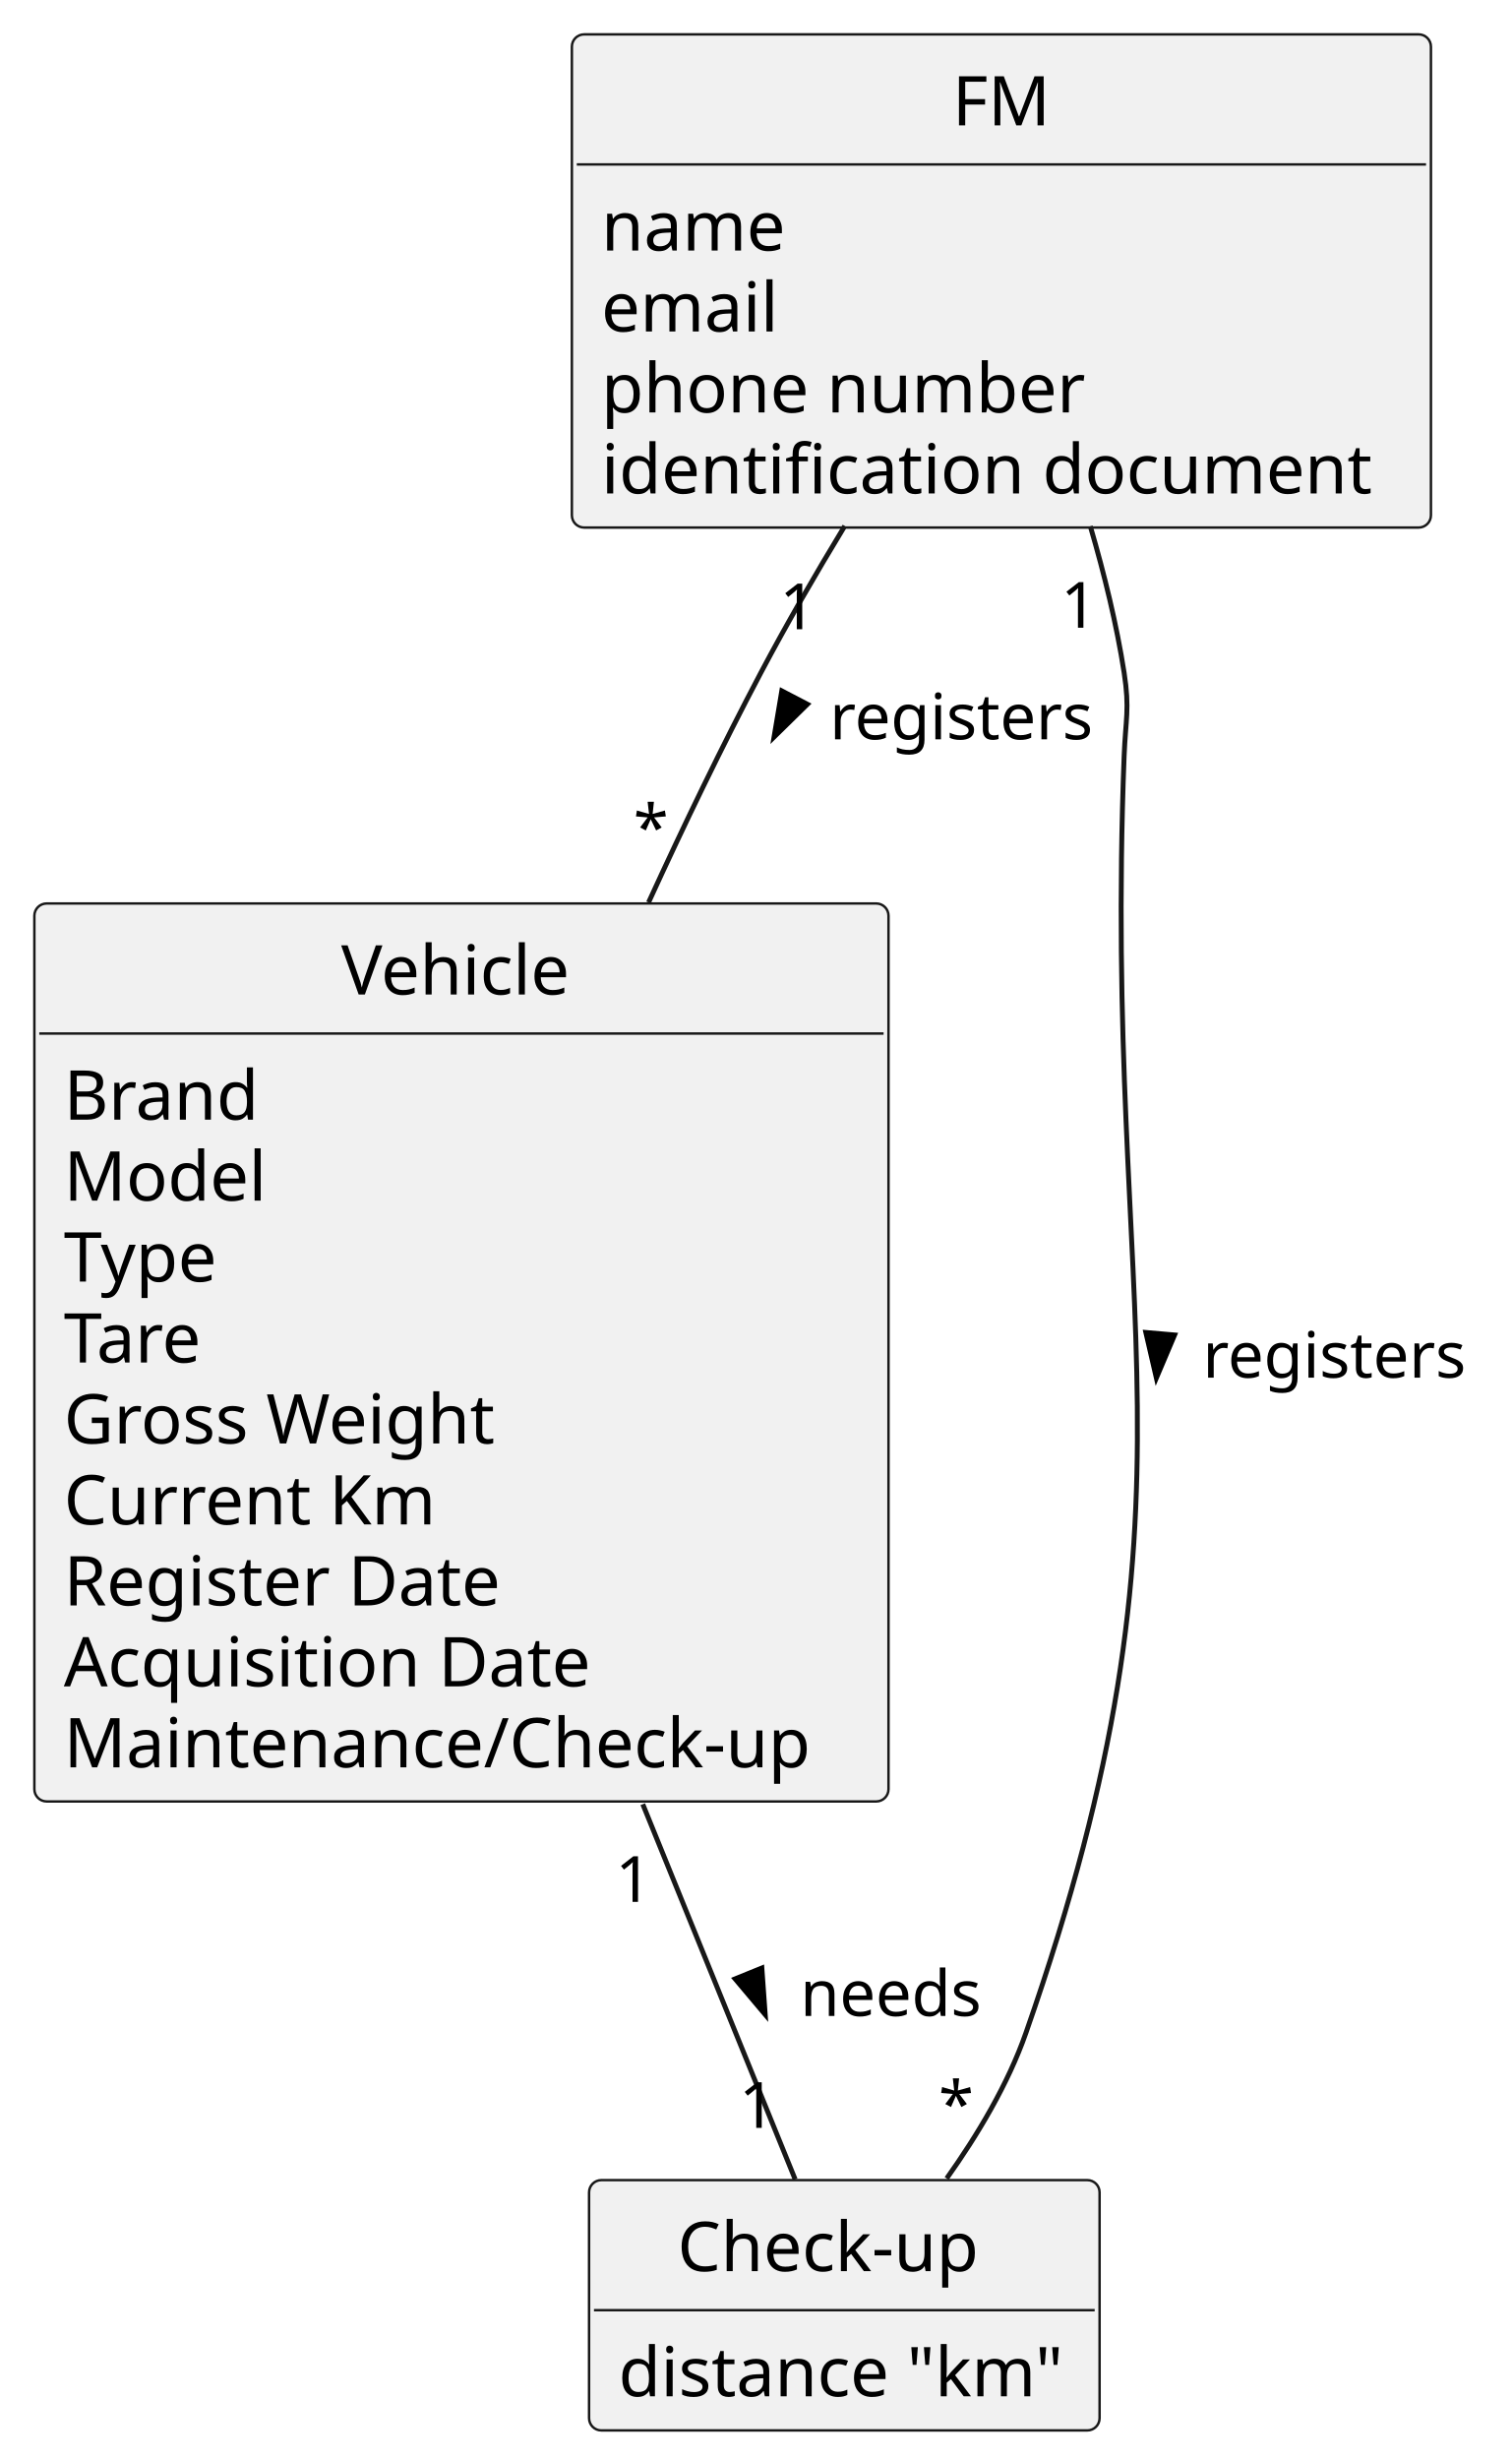
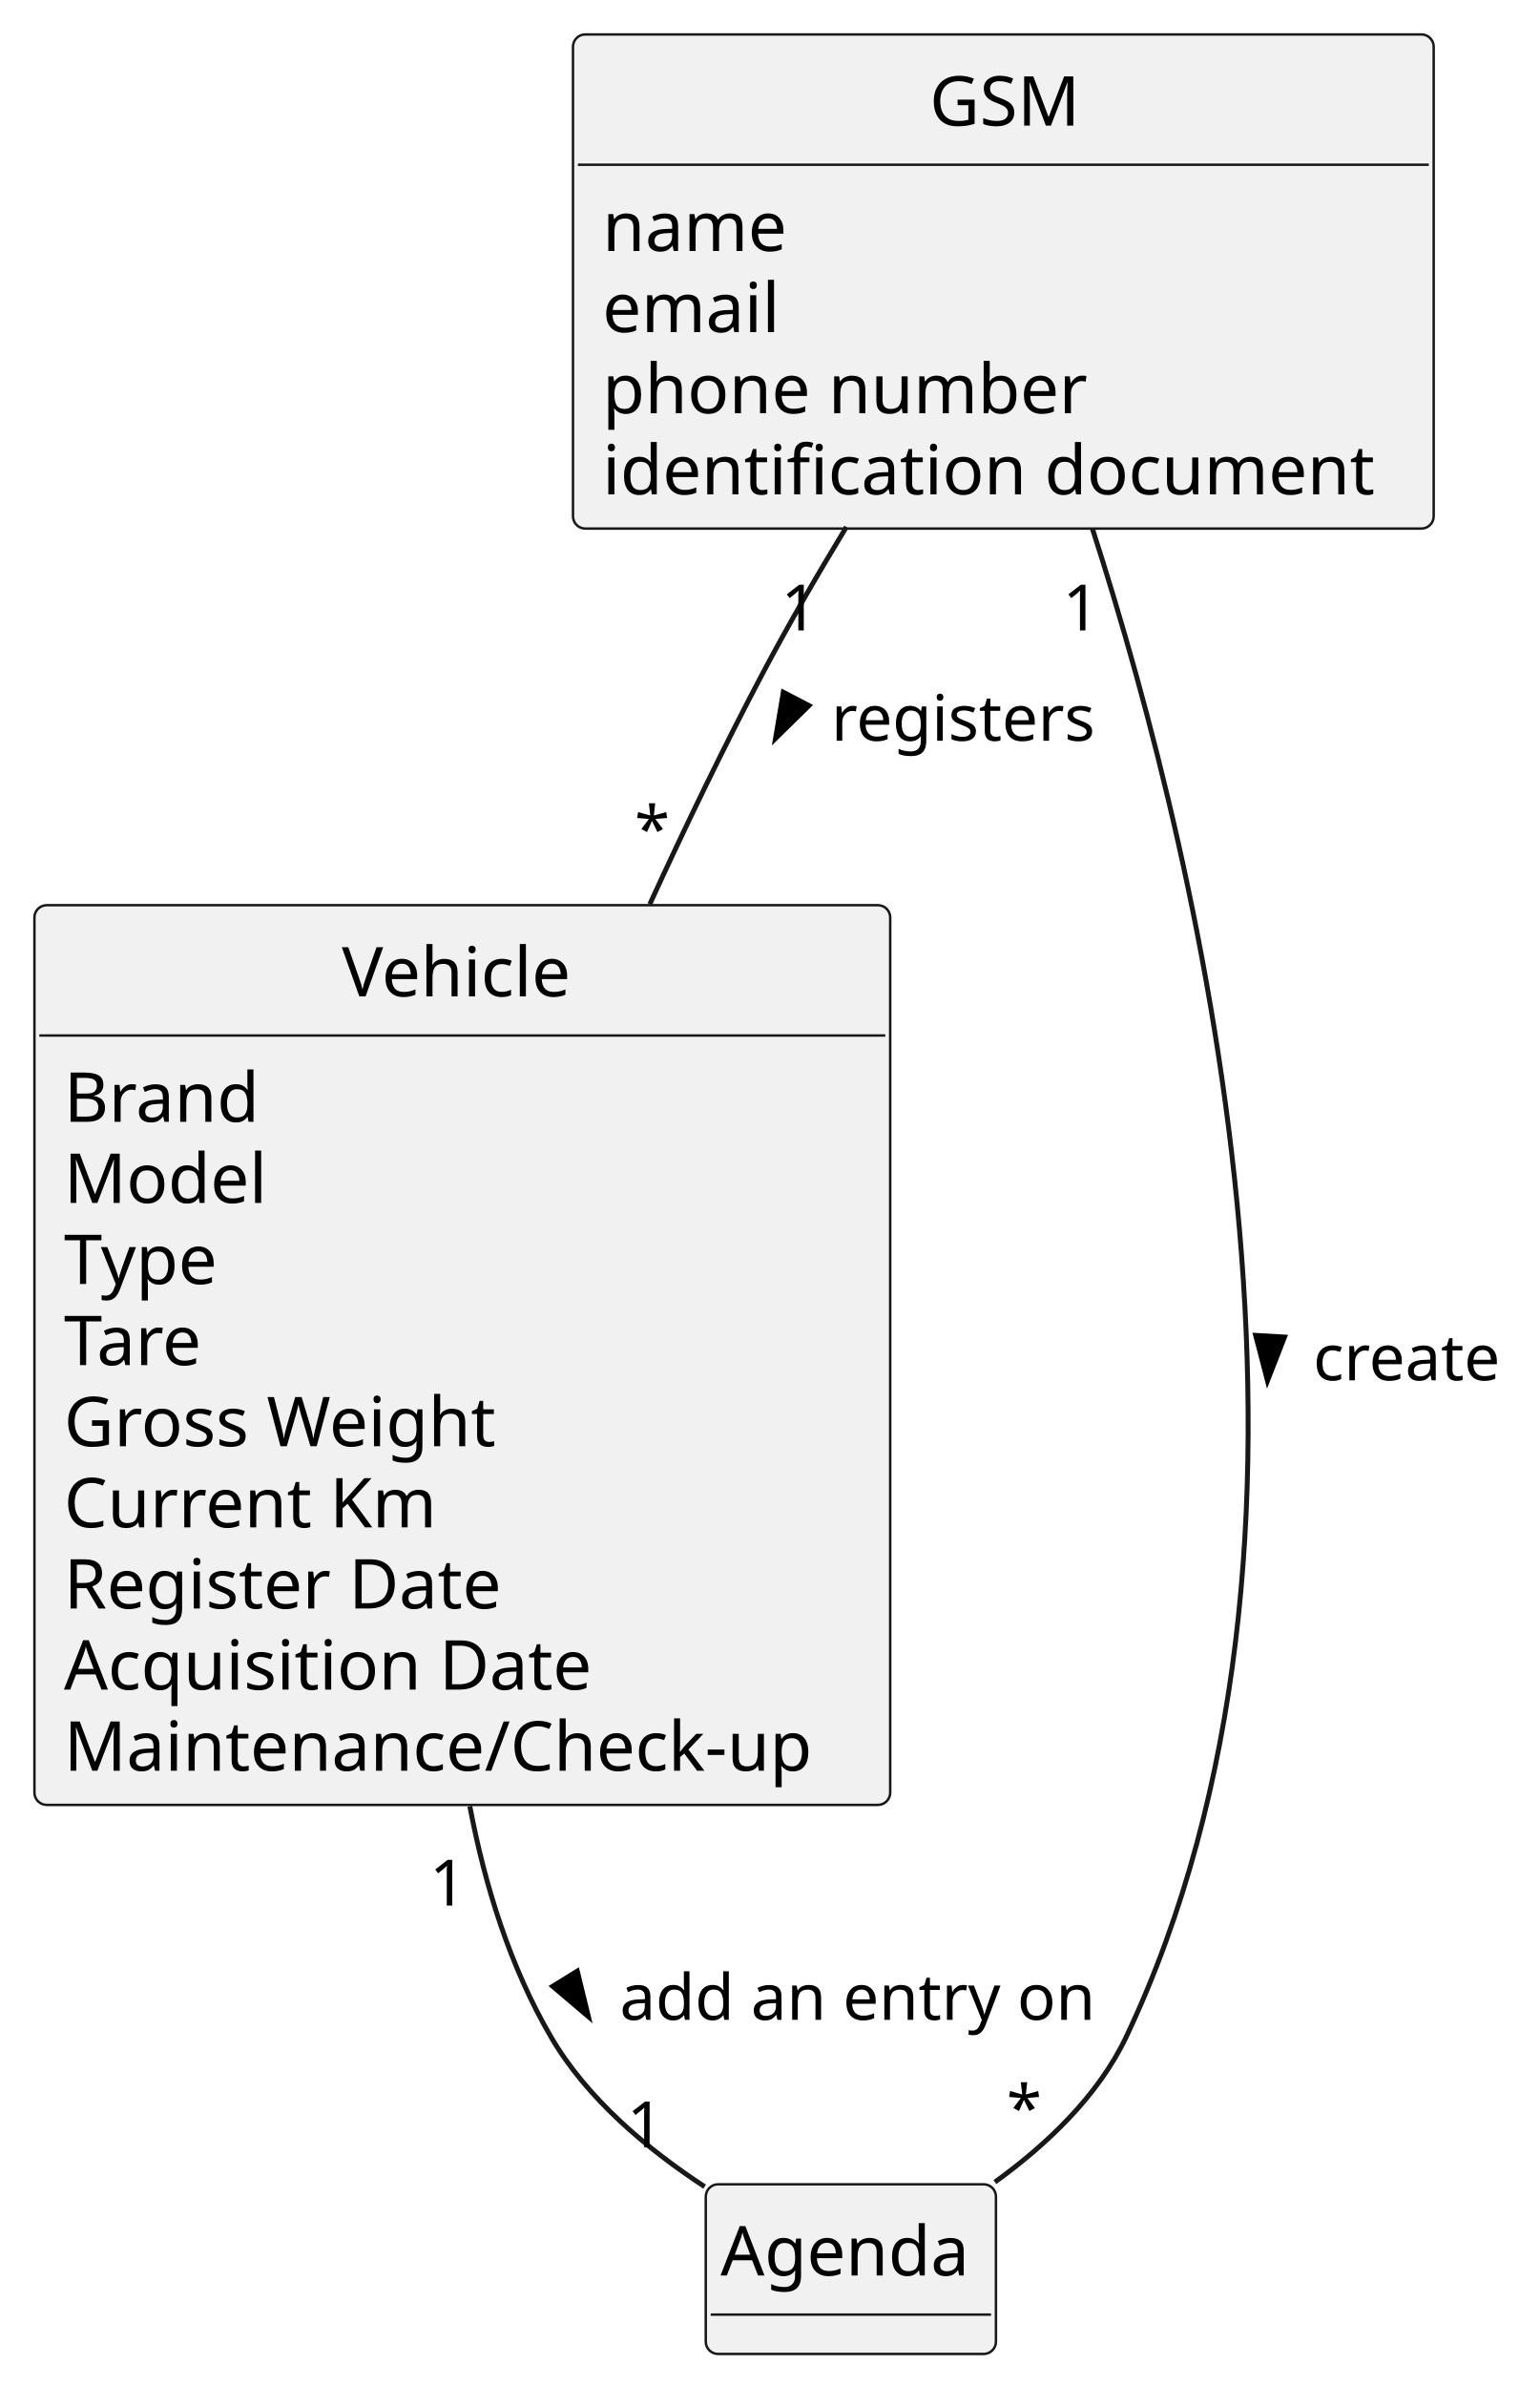
- <svg xmlns="http://www.w3.org/2000/svg" contentStyleType="text/css" height="501px" preserveAspectRatio="none" style="width:308px;height:501px;background:#FFFFFF;" version="1.1" viewBox="0 0 308 501" width="308px" zoomAndPan="magnify">
+ <svg xmlns="http://www.w3.org/2000/svg" contentStyleType="text/css" height="485px" preserveAspectRatio="none" style="width:313px;height:485px;background:#FFFFFF;" version="1.1" viewBox="0 0 313 485" width="313px" zoomAndPan="magnify">
  <defs />
  <g>
-     <g id="elem_FM">
-       <rect codeLine="17" fill="#F1F1F1" height="100.441" id="FM" rx="2.5" ry="2.5" style="stroke:#181818;stroke-width:0.5;" width="175" x="116.5" y="7" />
-       <text fill="#000000" font-family="sans-serif" font-size="14" lengthAdjust="spacing" textLength="20" x="194" y="25.535">FM</text>
+     <g id="elem_GSM">
+       <rect codeLine="17" fill="#F1F1F1" height="100.441" id="GSM" rx="2.5" ry="2.5" style="stroke:#181818;stroke-width:0.5;" width="175" x="116.5" y="7" />
+       <text fill="#000000" font-family="sans-serif" font-size="14" lengthAdjust="spacing" textLength="30" x="189" y="25.535">GSM</text>
      <line style="stroke:#181818;stroke-width:0.5;" x1="117.5" x2="290.5" y1="33.488" y2="33.488" />
      <text fill="#000000" font-family="sans-serif" font-size="14" lengthAdjust="spacing" textLength="38" x="122.5" y="51.023">name</text>
      <text fill="#000000" font-family="sans-serif" font-size="14" lengthAdjust="spacing" textLength="37" x="122.5" y="67.512">email</text>
      <text fill="#000000" font-family="sans-serif" font-size="14" lengthAdjust="spacing" textLength="102" x="122.5" y="84">phone number</text>
      <text fill="#000000" font-family="sans-serif" font-size="14" lengthAdjust="spacing" textLength="163" x="122.5" y="100.488">identification document</text>
    </g>
    <g id="elem_Vehicle">
      <rect codeLine="25" fill="#F1F1F1" height="182.883" id="Vehicle" rx="2.5" ry="2.5" style="stroke:#181818;stroke-width:0.5;" width="174" x="7" y="184" />
      <text fill="#000000" font-family="sans-serif" font-size="14" lengthAdjust="spacing" textLength="49" x="69.5" y="202.535">Vehicle</text>
      <line style="stroke:#181818;stroke-width:0.5;" x1="8" x2="180" y1="210.488" y2="210.488" />
      <text fill="#000000" font-family="sans-serif" font-size="14" lengthAdjust="spacing" textLength="40" x="13" y="228.023">Brand</text>
      <text fill="#000000" font-family="sans-serif" font-size="14" lengthAdjust="spacing" textLength="42" x="13" y="244.512">Model</text>
      <text fill="#000000" font-family="sans-serif" font-size="14" lengthAdjust="spacing" textLength="33" x="13" y="261">Type</text>
      <text fill="#000000" font-family="sans-serif" font-size="14" lengthAdjust="spacing" textLength="31" x="13" y="277.488">Tare</text>
      <text fill="#000000" font-family="sans-serif" font-size="14" lengthAdjust="spacing" textLength="90" x="13" y="293.977">Gross Weight</text>
      <text fill="#000000" font-family="sans-serif" font-size="14" lengthAdjust="spacing" textLength="79" x="13" y="310.465">Current Km</text>
      <text fill="#000000" font-family="sans-serif" font-size="14" lengthAdjust="spacing" textLength="91" x="13" y="326.953">Register Date</text>
      <text fill="#000000" font-family="sans-serif" font-size="14" lengthAdjust="spacing" textLength="112" x="13" y="343.441">Acquisition Date</text>
      <text fill="#000000" font-family="sans-serif" font-size="14" lengthAdjust="spacing" textLength="162" x="13" y="359.93">Maintenance/Check-up</text>
    </g>
-     <g id="elem_Check-up">
-       <rect codeLine="37" fill="#F1F1F1" height="50.977" id="Check-up" rx="2.5" ry="2.5" style="stroke:#181818;stroke-width:0.5;" width="104" x="120" y="444" />
-       <text fill="#000000" font-family="sans-serif" font-size="14" lengthAdjust="spacing" textLength="68" x="138" y="462.535">Check-up</text>
-       <line style="stroke:#181818;stroke-width:0.5;" x1="121" x2="223" y1="470.488" y2="470.488" />
-       <text fill="#000000" font-family="sans-serif" font-size="14" lengthAdjust="spacing" textLength="92" x="126" y="488.023">distance "km"</text>
+     <g id="elem_Agenda">
+       <rect codeLine="37" fill="#F1F1F1" height="34.488" id="Agenda" rx="2.5" ry="2.5" style="stroke:#181818;stroke-width:0.5;" width="59" x="143.5" y="444" />
+       <text fill="#000000" font-family="sans-serif" font-size="14" lengthAdjust="spacing" textLength="53" x="146.5" y="462.535">Agenda</text>
+       <line style="stroke:#181818;stroke-width:0.5;" x1="144.5" x2="201.5" y1="470.488" y2="470.488" />
    </g>
-     <g id="link_FM_Vehicle">
-       <path codeLine="43" d="M172.09,107.12 C166.16,116.88 160.21,127.16 155,137 C147.13,151.89 139.35,168.01 132.12,183.79 " fill="none" id="FM-Vehicle" style="stroke:#181818;stroke-width:1.0;" />
+     <g id="link_GSM_Vehicle">
+       <path codeLine="42" d="M172.09,107.12 C166.16,116.88 160.21,127.16 155,137 C147.13,151.89 139.35,168.01 132.12,183.79 " fill="none" id="GSM-Vehicle" style="stroke:#181818;stroke-width:1.0;" />
      <polygon fill="#000000" points="157.689,150.089,164.476,143.427,159.264,140.71,157.689,150.089" style="stroke:#000000;stroke-width:1.0;" />
      <text fill="#000000" font-family="sans-serif" font-size="13" lengthAdjust="spacing" textLength="55" x="169" y="150.568">registers</text>
      <text fill="#000000" font-family="sans-serif" font-size="13" lengthAdjust="spacing" textLength="8" x="158.816" y="128.142">1</text>
      <text fill="#000000" font-family="sans-serif" font-size="13" lengthAdjust="spacing" textLength="6" x="129.028" y="173.16">*</text>
    </g>
-     <g id="link_FM_Check-up">
-       <path codeLine="44" d="M222.11,107.17 C224.97,116.93 227.48,127.19 229,137 C230.15,144.47 229.29,146.45 229,154 C224.55,269.81 247.28,304.61 209,414 C205.34,424.47 199.14,434.83 192.85,443.66 " fill="none" id="FM-Check-up" style="stroke:#181818;stroke-width:1.0;" />
-       <polygon fill="#000000" points="235.567,280.637,239.278,271.88,233.423,271.371,235.567,280.637" style="stroke:#000000;stroke-width:1.0;" />
-       <text fill="#000000" font-family="sans-serif" font-size="13" lengthAdjust="spacing" textLength="55" x="245" y="280.568">registers</text>
-       <text fill="#000000" font-family="sans-serif" font-size="13" lengthAdjust="spacing" textLength="8" x="216.094" y="127.839">1</text>
-       <text fill="#000000" font-family="sans-serif" font-size="13" lengthAdjust="spacing" textLength="6" x="191.201" y="433.142">*</text>
+     <g id="link_GSM_Agenda">
+       <path codeLine="43" d="M222.1,107.43 C245.11,178.88 276.53,313.45 229,414 C223.3,426.06 212.72,436.02 202.28,443.55 " fill="none" id="GSM-Agenda" style="stroke:#181818;stroke-width:1.0;" />
+       <polygon fill="#000000" points="257.706,280.647,261.172,271.79,255.304,271.444,257.706,280.647" style="stroke:#000000;stroke-width:1.0;" />
+       <text fill="#000000" font-family="sans-serif" font-size="13" lengthAdjust="spacing" textLength="38" x="267" y="280.568">create</text>
+       <text fill="#000000" font-family="sans-serif" font-size="13" lengthAdjust="spacing" textLength="8" x="216.083" y="128.136">1</text>
+       <text fill="#000000" font-family="sans-serif" font-size="13" lengthAdjust="spacing" textLength="6" x="204.657" y="433.137">*</text>
    </g>
-     <g id="link_Vehicle_Check-up">
-       <path codeLine="45" d="M130.94,367.44 C142.36,395.55 154.02,424.24 161.98,443.83 " fill="none" id="Vehicle-Check-up" style="stroke:#181818;stroke-width:1.0;" />
-       <polygon fill="#000000" points="155.882,410.288,155.2,400.801,149.755,403.014,155.882,410.288" style="stroke:#000000;stroke-width:1.0;" />
-       <text fill="#000000" font-family="sans-serif" font-size="13" lengthAdjust="spacing" textLength="37" x="163" y="410.568">needs</text>
-       <text fill="#000000" font-family="sans-serif" font-size="13" lengthAdjust="spacing" textLength="8" x="125.359" y="387.327">1</text>
-       <text fill="#000000" font-family="sans-serif" font-size="13" lengthAdjust="spacing" textLength="8" x="150.563" y="433.354">1</text>
+     <g id="link_Vehicle_Agenda">
+       <path codeLine="44" d="M95.53,367.16 C98.63,383.52 103.76,399.85 112,414 C119.34,426.61 131.64,436.87 143.27,444.48 " fill="none" id="Vehicle-Agenda" style="stroke:#181818;stroke-width:1.0;" />
+       <polygon fill="#000000" points="119.627,409.91,117.376,400.669,112.374,403.757,119.627,409.91" style="stroke:#000000;stroke-width:1.0;" />
+       <text fill="#000000" font-family="sans-serif" font-size="13" lengthAdjust="spacing" textLength="98" x="126" y="410.568">add an entry on</text>
+       <text fill="#000000" font-family="sans-serif" font-size="13" lengthAdjust="spacing" textLength="8" x="87.341" y="387.337">1</text>
+       <text fill="#000000" font-family="sans-serif" font-size="13" lengthAdjust="spacing" textLength="8" x="127.47" y="436.473">1</text>
    </g>
  </g>
</svg>
